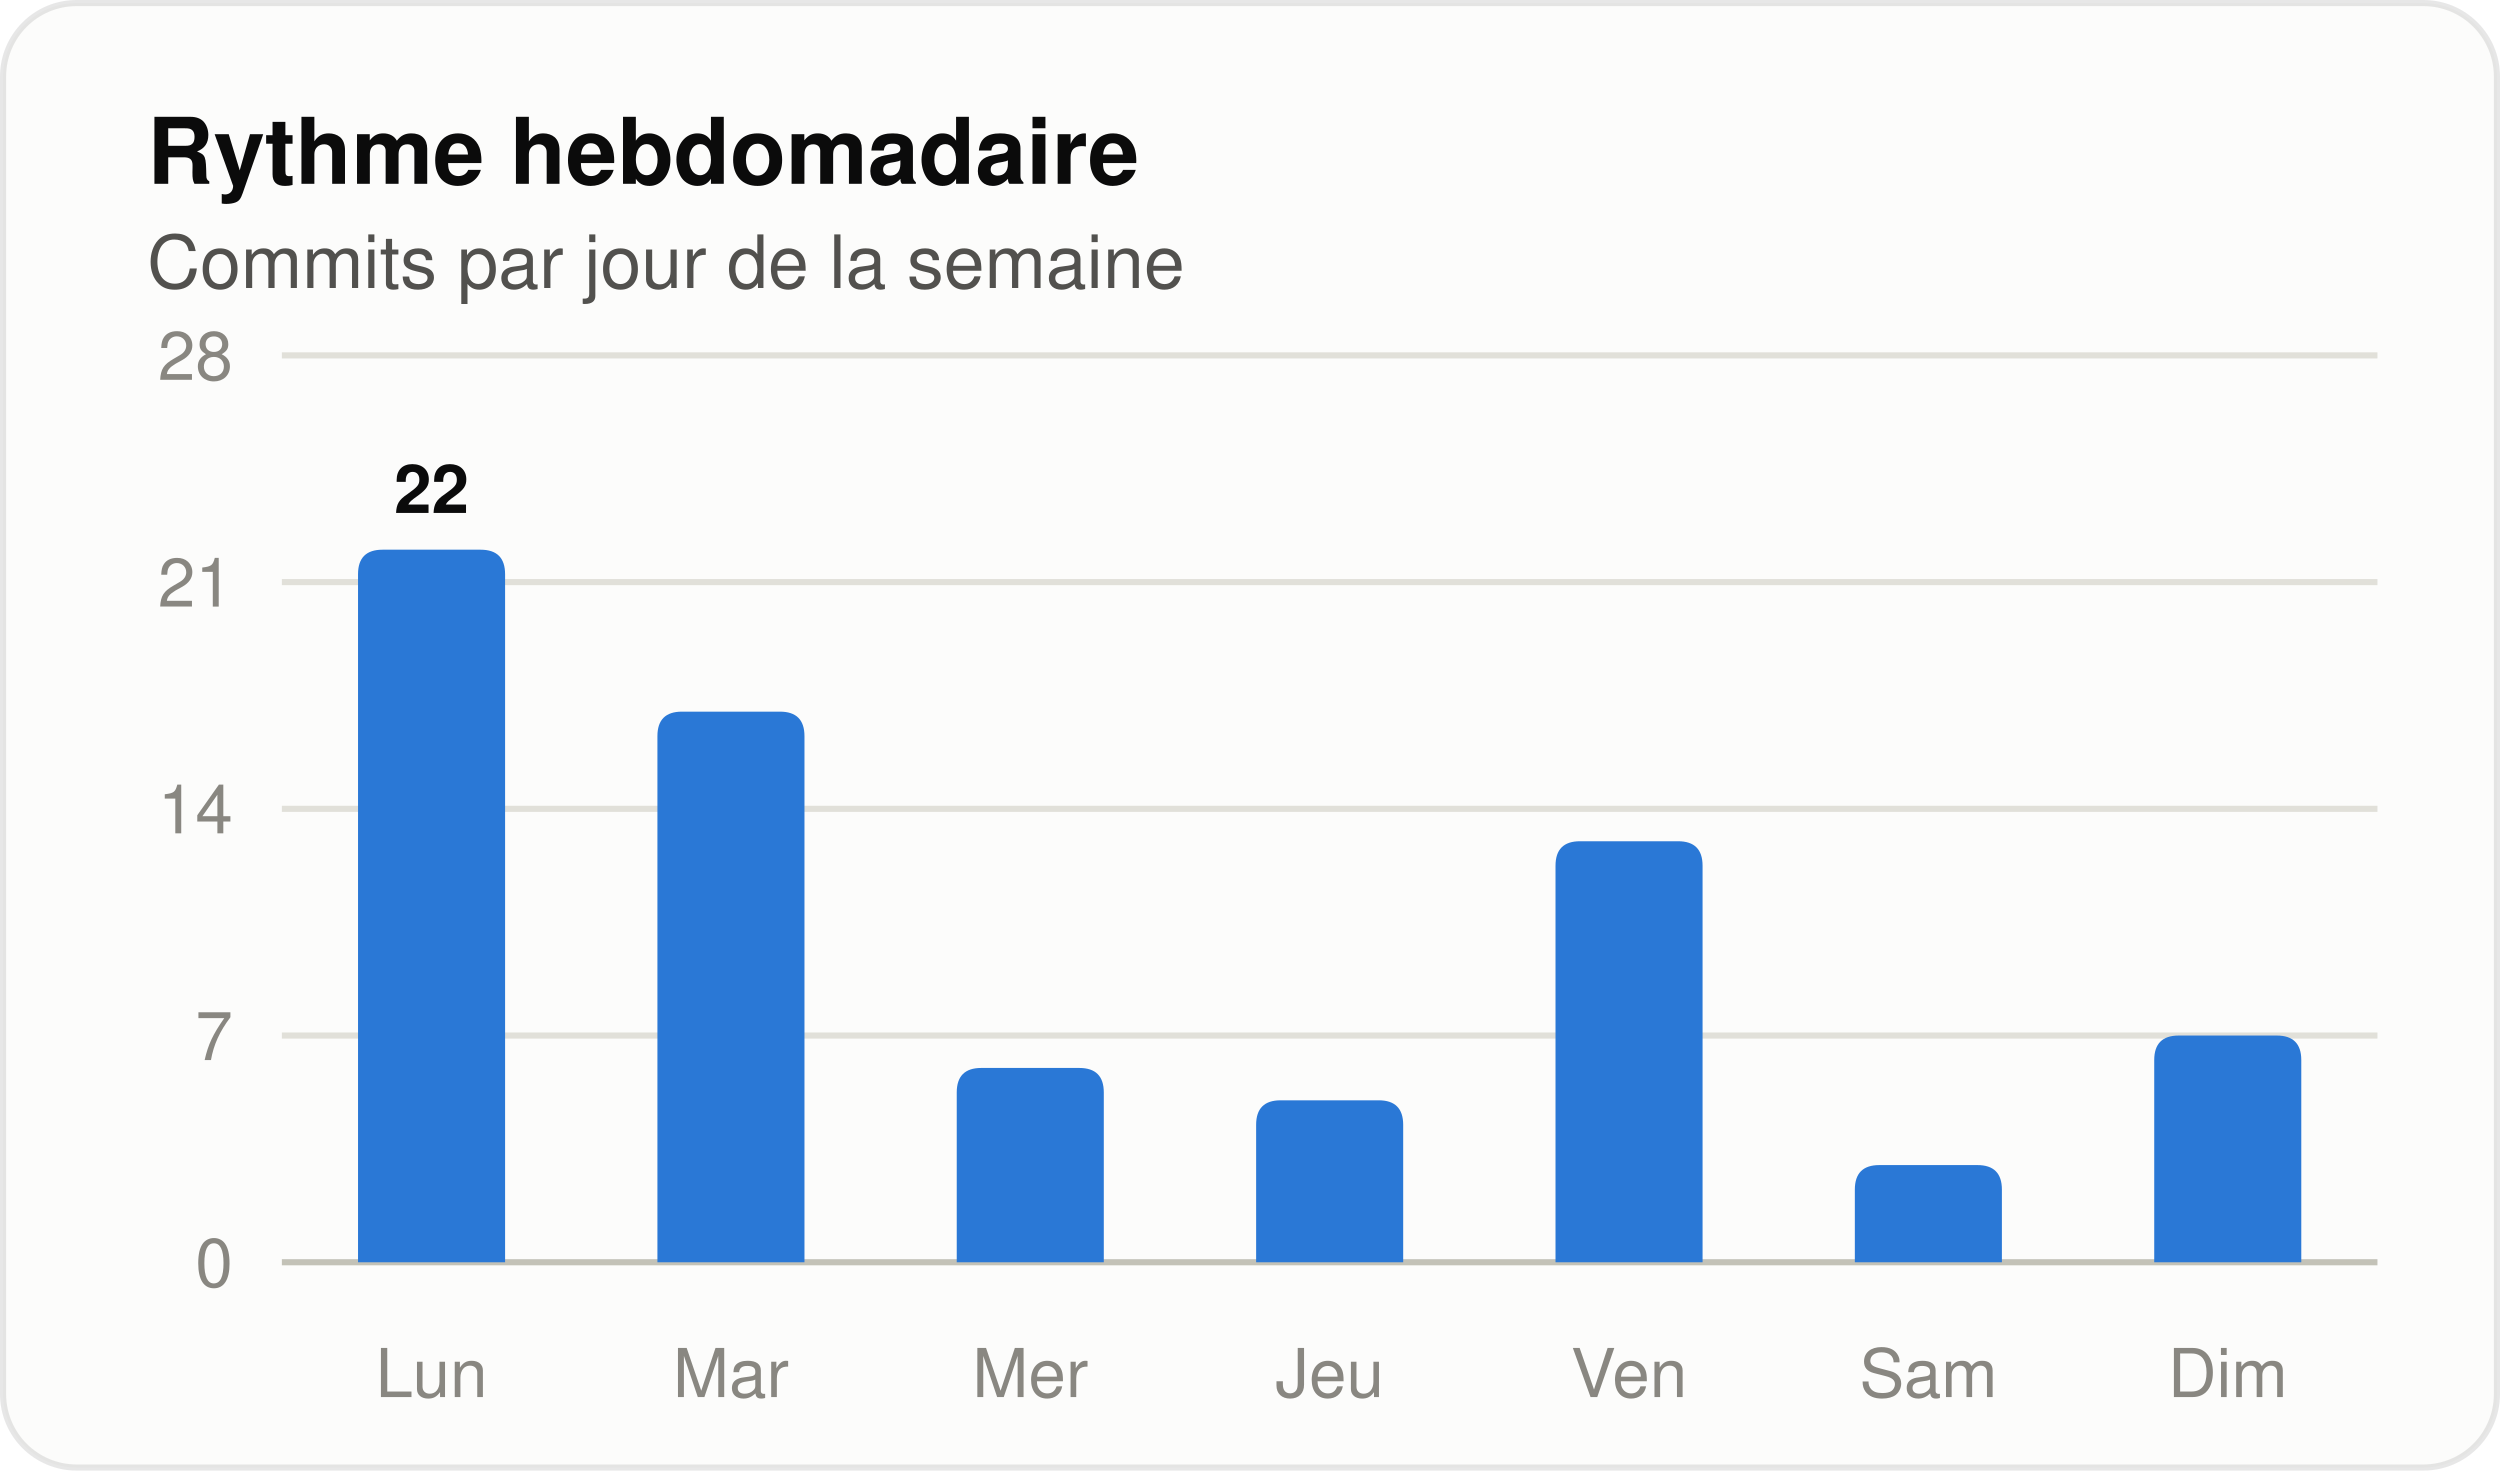
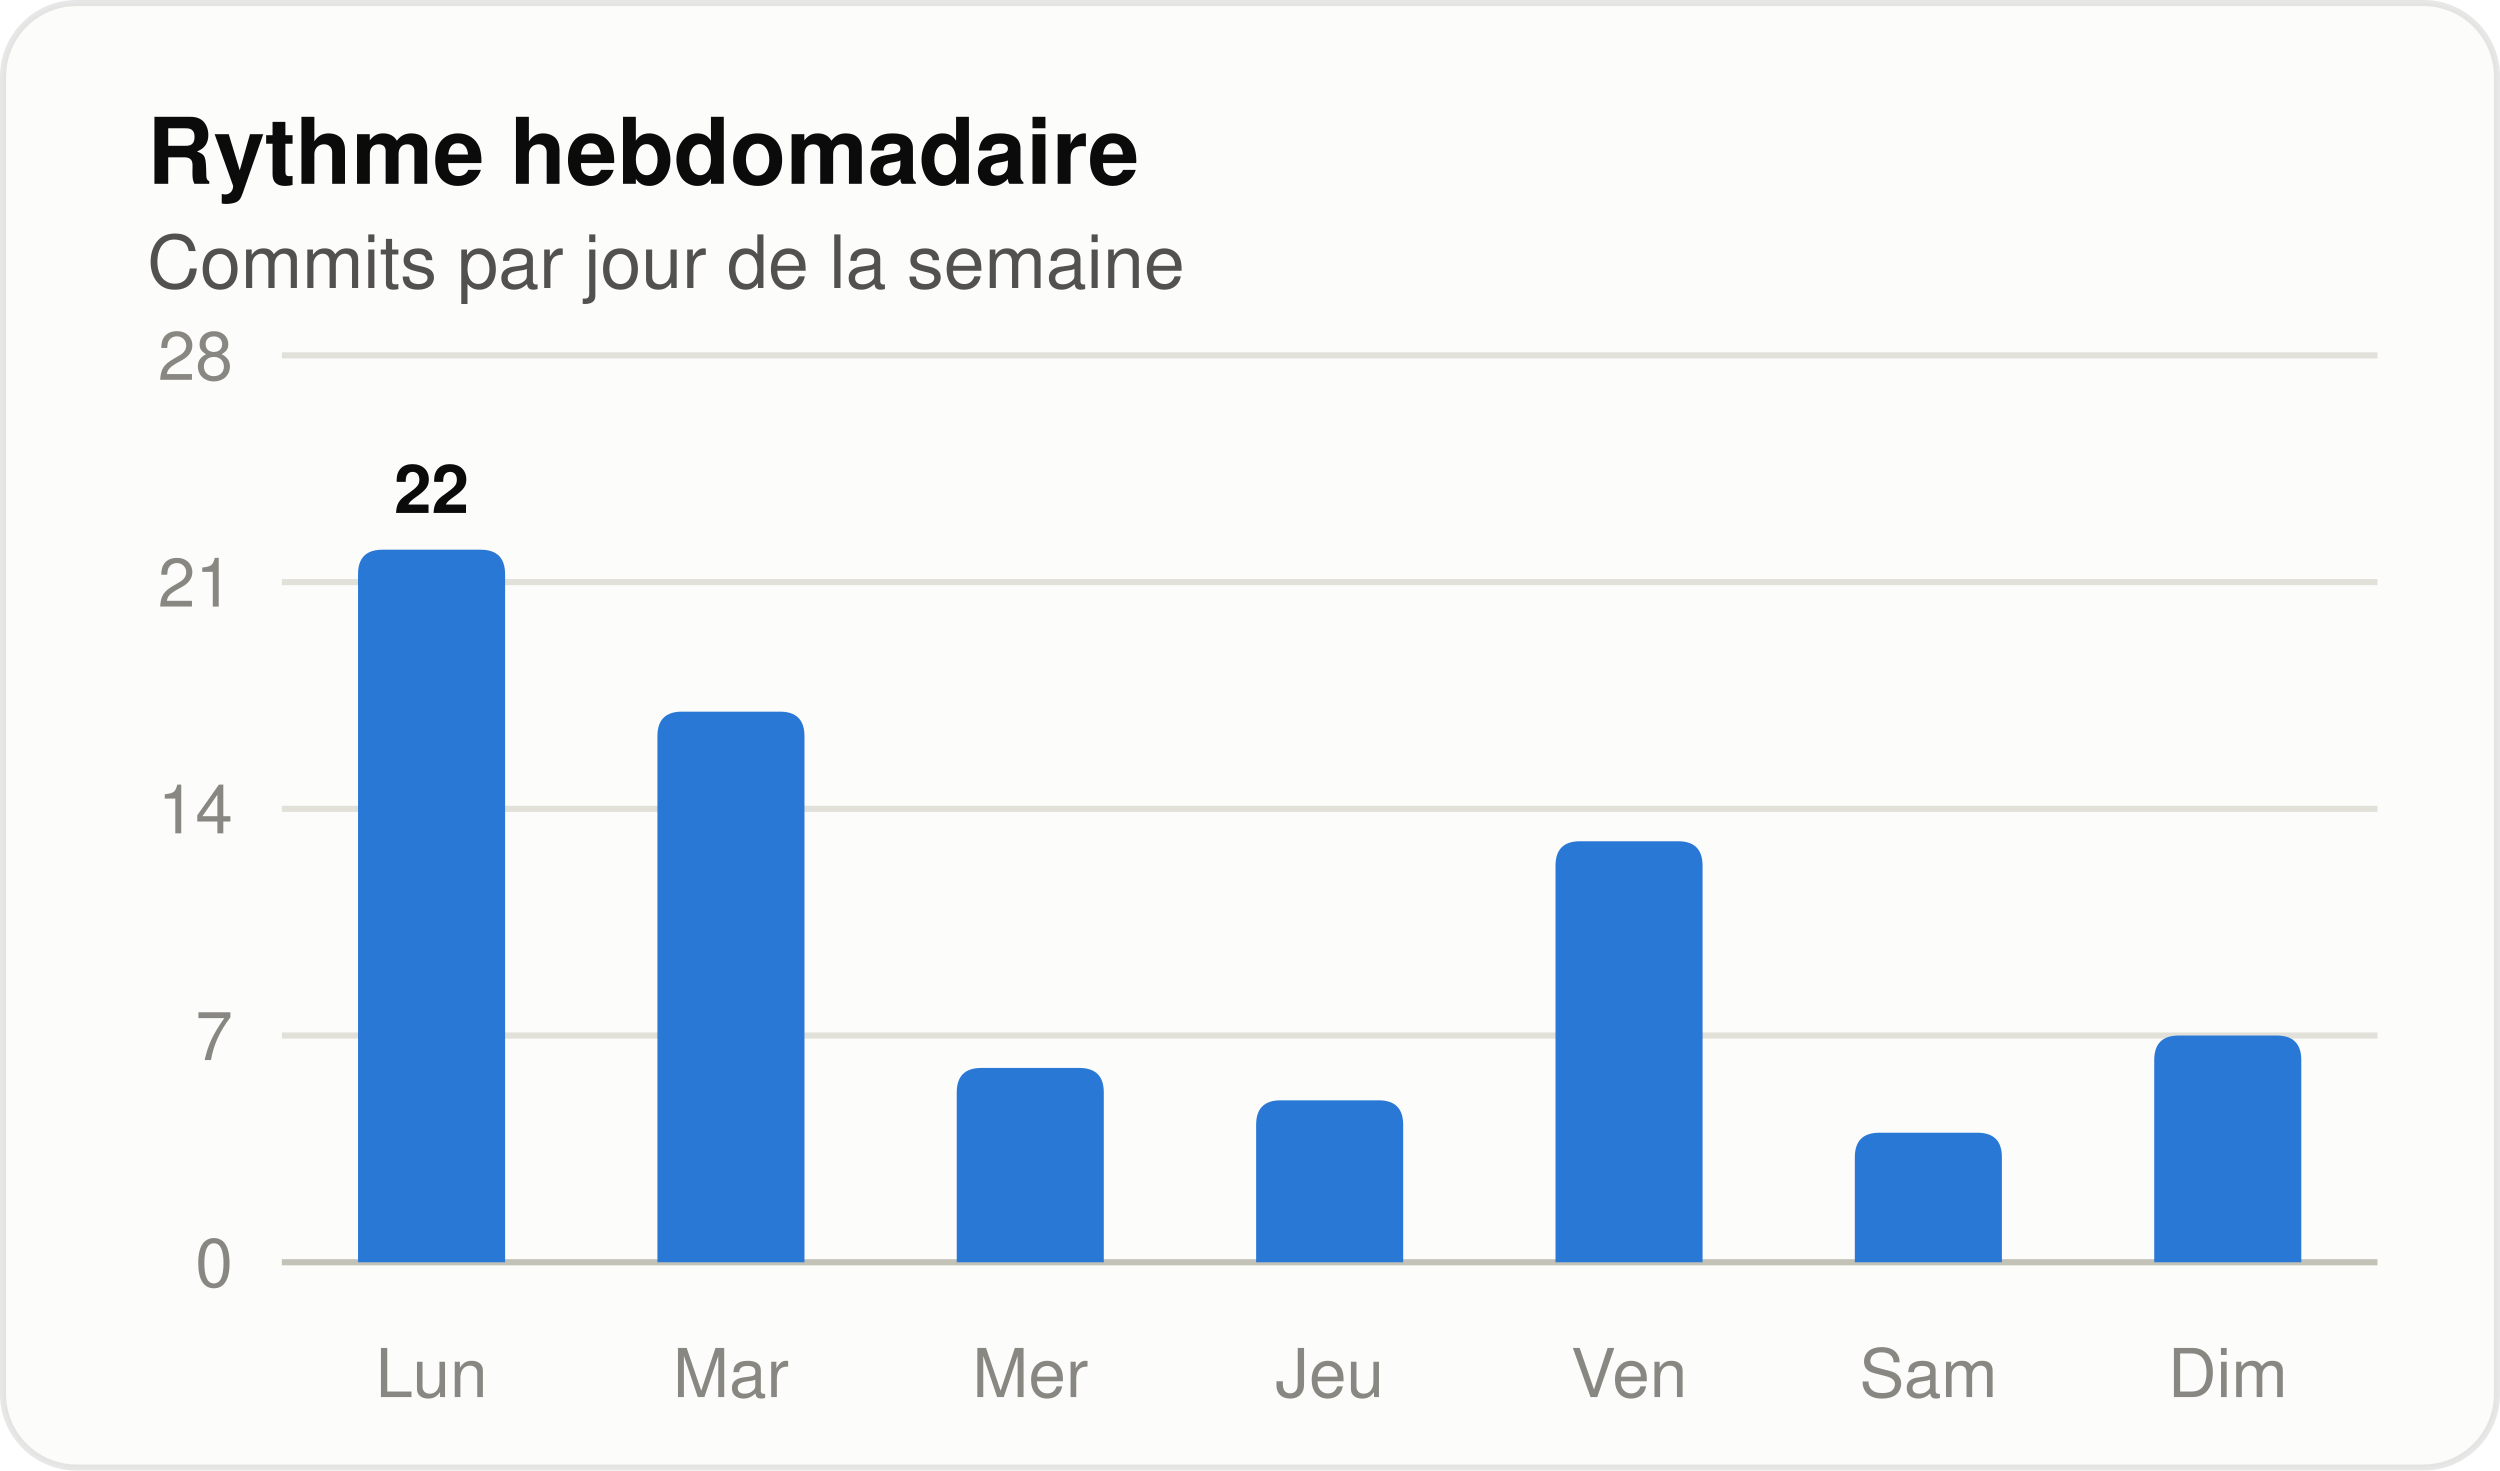
<svg xmlns="http://www.w3.org/2000/svg" width="408" height="240" viewBox="0 0 408 240" role="img" aria-label="Histogramme des commits par jour de la semaine" font-family="system-ui, 'Segoe UI', Ubuntu, Helvetica, Arial, sans-serif">
  <rect x="0.5" y="0.5" width="407" height="239" rx="12" fill="#fcfcfb" stroke="rgba(11,11,11,0.10)" />
  <text x="24" y="30" font-size="15" fill="#0b0b0b" font-weight="600">Rythme hebdomadaire</text>
  <text x="24" y="47" font-size="12" fill="#52514e">Commits par jour de la semaine</text>
  <line x1="46" y1="206.0" x2="388" y2="206.0" stroke="#c3c2b7" stroke-width="1" />
  <text x="38" y="210" font-size="11" fill="#898781" text-anchor="end" font-variant-numeric="tabular-nums">0</text>
  <line x1="46" y1="169.0" x2="388" y2="169.0" stroke="#e1e0d9" stroke-width="1" />
  <text x="38" y="173" font-size="11" fill="#898781" text-anchor="end" font-variant-numeric="tabular-nums">7</text>
  <line x1="46" y1="132.0" x2="388" y2="132.0" stroke="#e1e0d9" stroke-width="1" />
  <text x="38" y="136" font-size="11" fill="#898781" text-anchor="end" font-variant-numeric="tabular-nums">14</text>
  <line x1="46" y1="95.0" x2="388" y2="95.0" stroke="#e1e0d9" stroke-width="1" />
  <text x="38" y="99" font-size="11" fill="#898781" text-anchor="end" font-variant-numeric="tabular-nums">21</text>
  <line x1="46" y1="58.0" x2="388" y2="58.0" stroke="#e1e0d9" stroke-width="1" />
  <text x="38" y="62" font-size="11" fill="#898781" text-anchor="end" font-variant-numeric="tabular-nums">28</text>
  <path d="M 58.43 206.00 V 93.71 Q 58.43 89.71 62.43 89.71 H 78.43 Q 82.43 89.71 82.43 93.71 V 206.00 Z" fill="#2a78d6" />
  <text x="70.429" y="83.714" font-size="11" fill="#0b0b0b" font-weight="600" text-anchor="middle">22</text>
  <text x="70.429" y="228" font-size="11" fill="#898781" text-anchor="middle">Lun</text>
  <path d="M 107.29 206.00 V 120.14 Q 107.29 116.14 111.29 116.14 H 127.29 Q 131.29 116.14 131.29 120.14 V 206.00 Z" fill="#2a78d6" />
  <text x="119.286" y="228" font-size="11" fill="#898781" text-anchor="middle">Mar</text>
  <path d="M 156.14 206.00 V 178.29 Q 156.14 174.29 160.14 174.29 H 176.14 Q 180.14 174.29 180.14 178.29 V 206.00 Z" fill="#2a78d6" />
  <text x="168.143" y="228" font-size="11" fill="#898781" text-anchor="middle">Mer</text>
  <path d="M 205.00 206.00 V 183.57 Q 205.00 179.57 209.00 179.57 H 225.00 Q 229.00 179.57 229.00 183.57 V 206.00 Z" fill="#2a78d6" />
  <text x="217" y="228" font-size="11" fill="#898781" text-anchor="middle">Jeu</text>
  <path d="M 253.86 206.00 V 141.29 Q 253.86 137.29 257.86 137.29 H 273.86 Q 277.86 137.29 277.86 141.29 V 206.00 Z" fill="#2a78d6" />
  <text x="265.857" y="228" font-size="11" fill="#898781" text-anchor="middle">Ven</text>
-   <path d="M 302.71 206.00 V 194.14 Q 302.71 190.14 306.71 190.14 H 322.71 Q 326.71 190.14 326.71 194.14 V 206.00 Z" fill="#2a78d6" />
+   <path d="M 302.71 206.00 V 188.86 Q 302.71 184.86 306.71 184.86 H 322.71 Q 326.71 184.86 326.71 188.86 V 206.00 Z" fill="#2a78d6" />
  <text x="314.714" y="228" font-size="11" fill="#898781" text-anchor="middle">Sam</text>
  <path d="M 351.57 206.00 V 173.00 Q 351.57 169.00 355.57 169.00 H 371.57 Q 375.57 169.00 375.57 173.00 V 206.00 Z" fill="#2a78d6" />
  <text x="363.571" y="228" font-size="11" fill="#898781" text-anchor="middle">Dim</text>
</svg>
